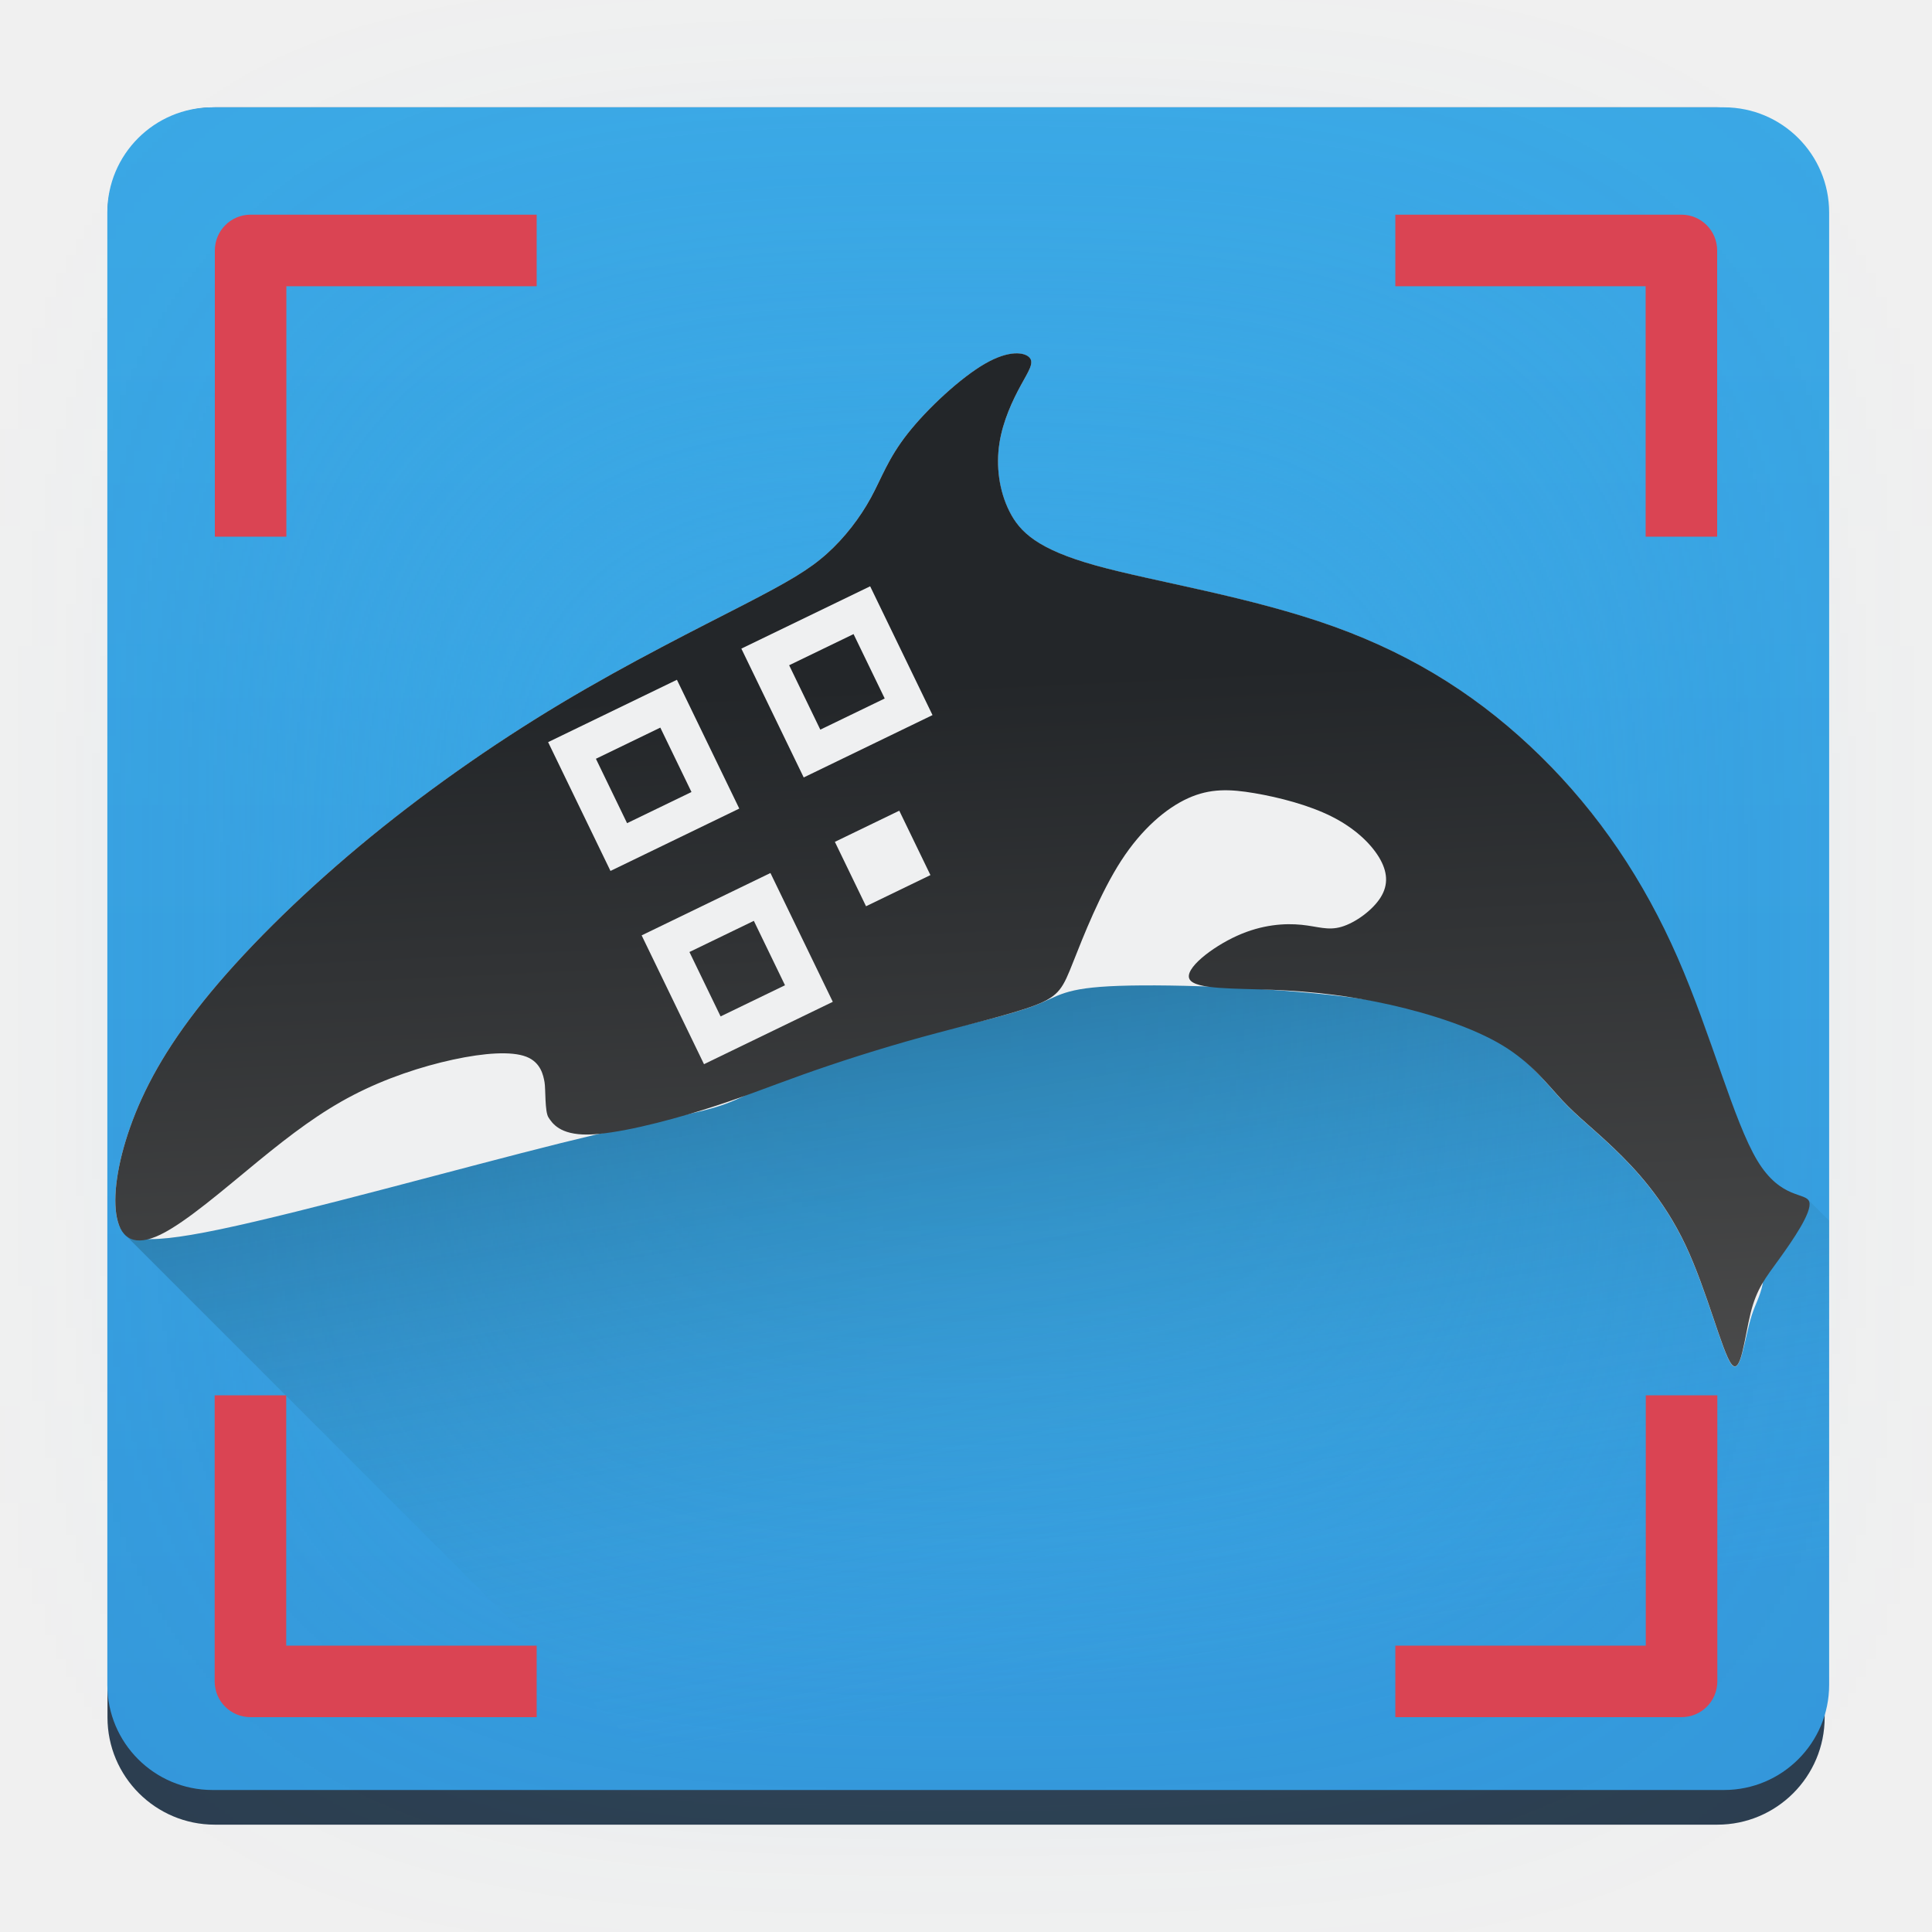
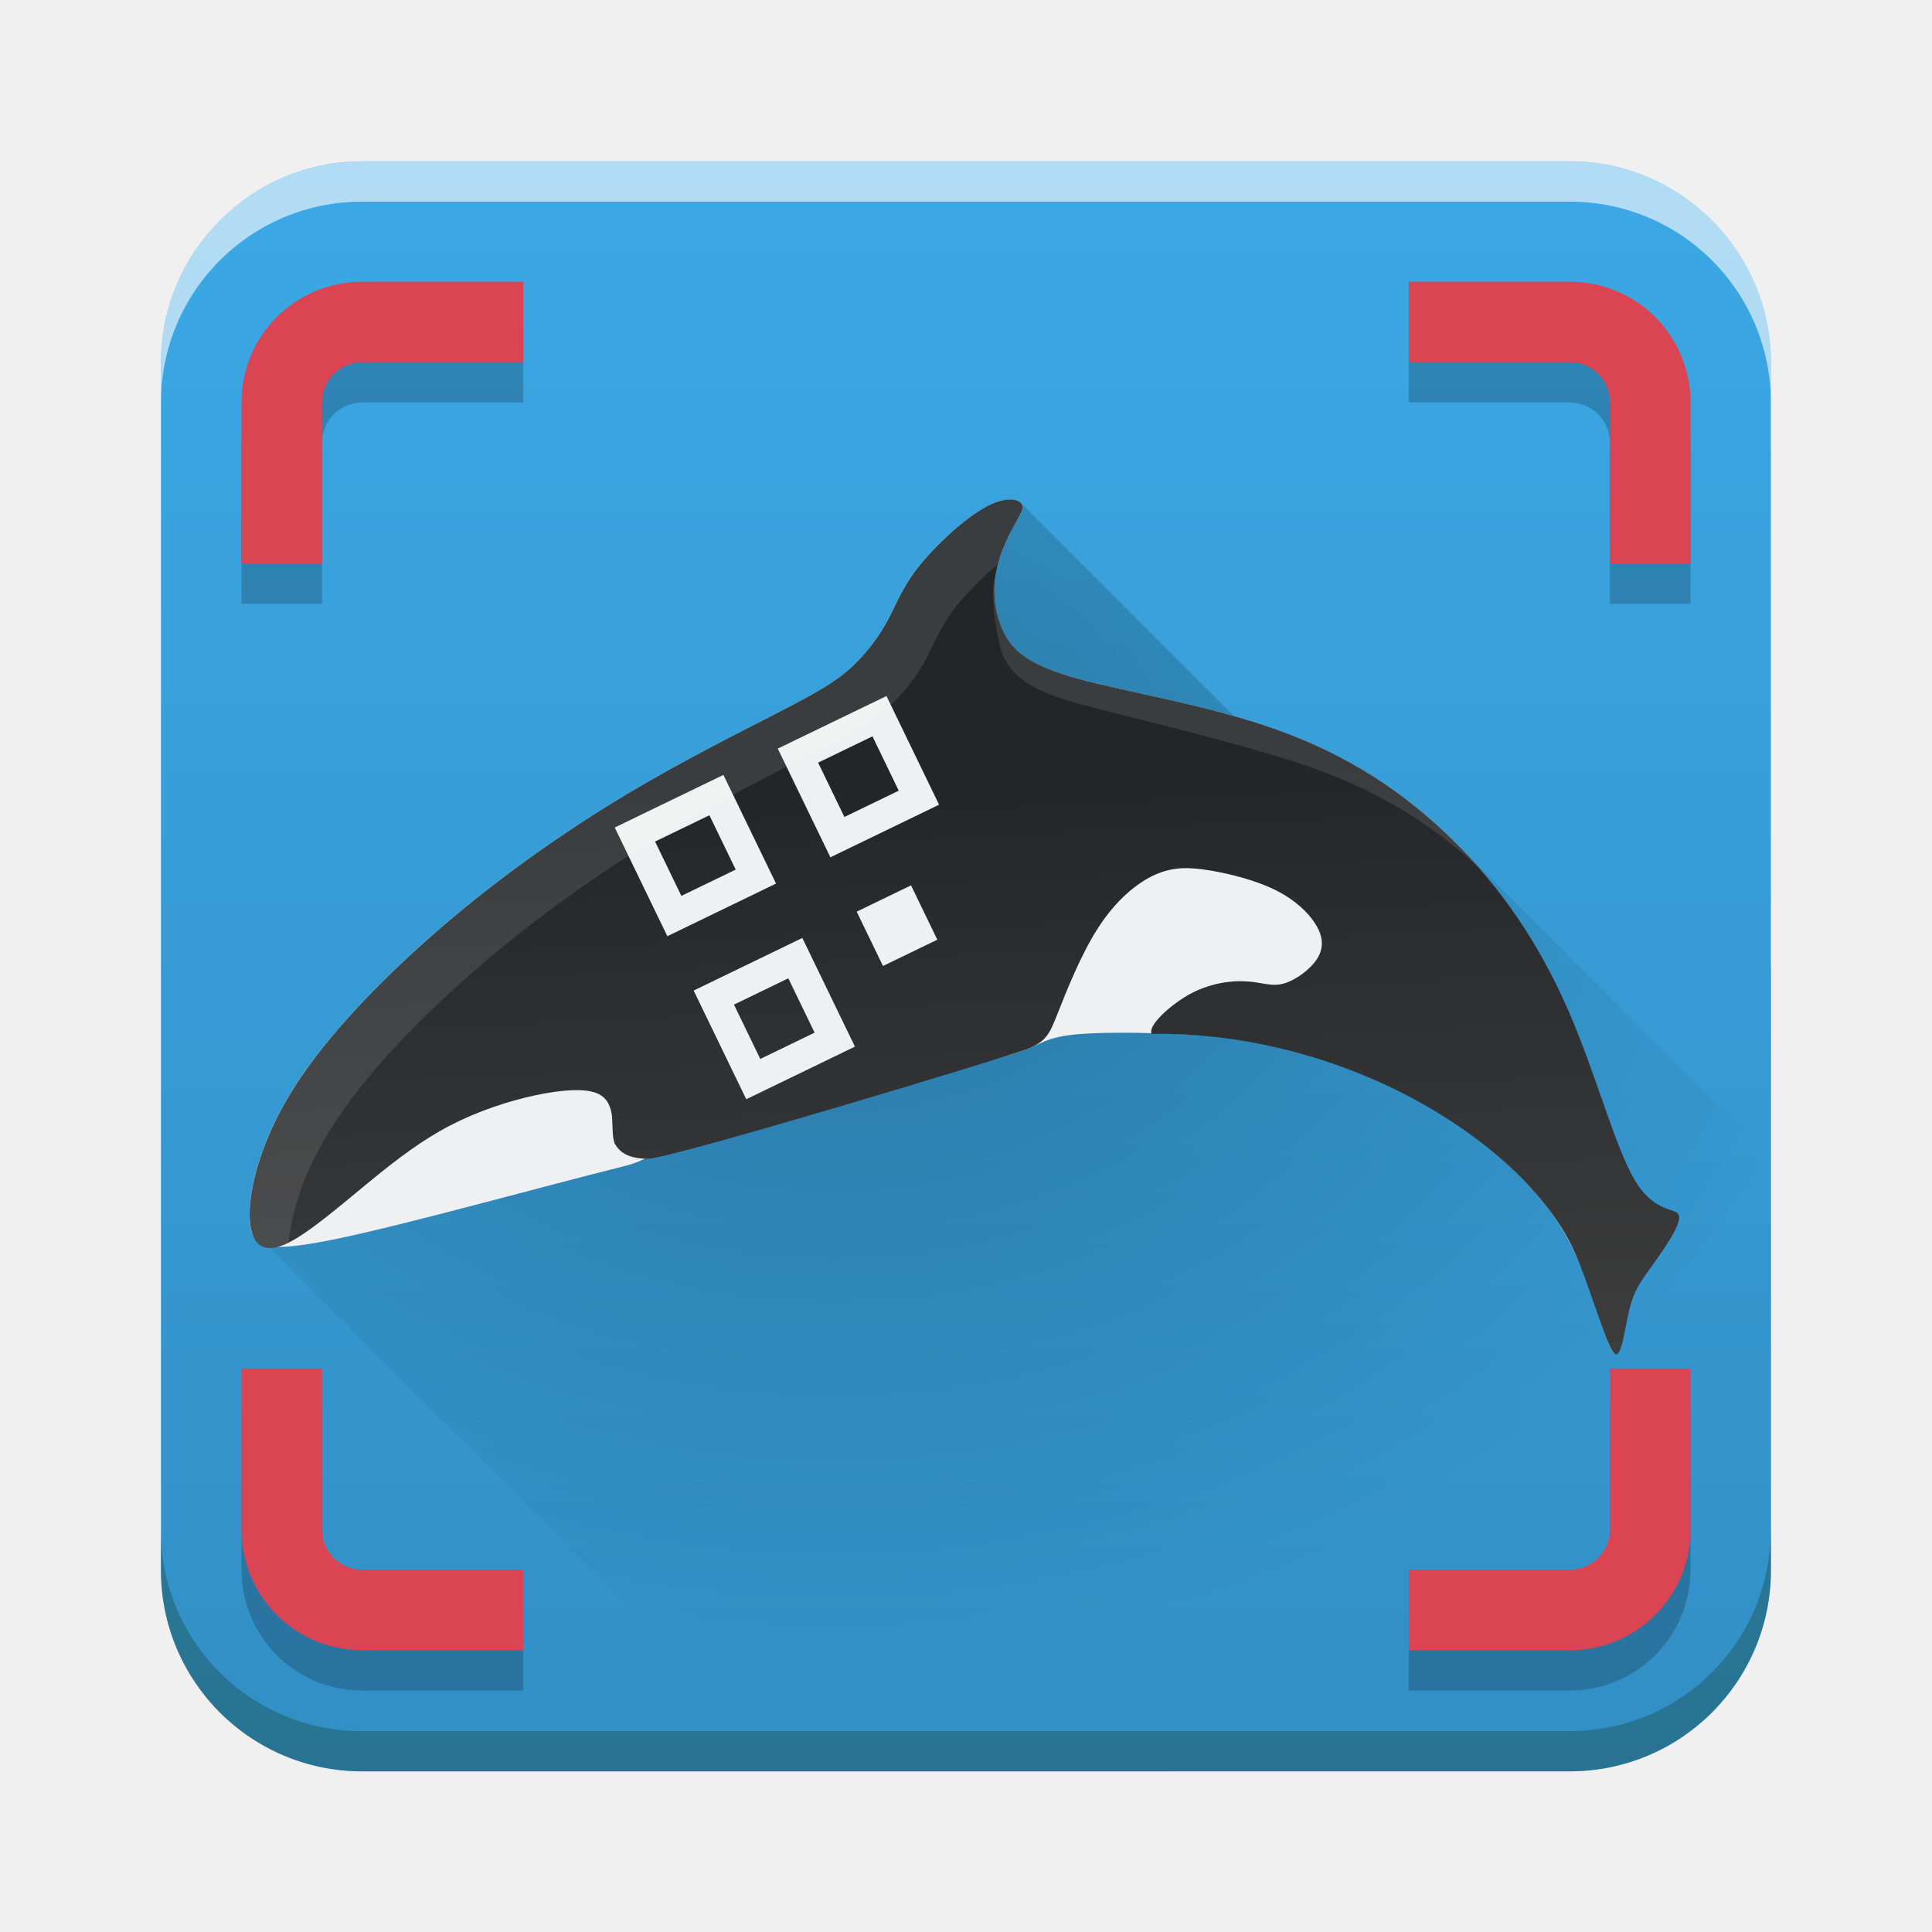
- <svg xmlns="http://www.w3.org/2000/svg" viewBox="0 0 54 54">
+ <svg xmlns="http://www.w3.org/2000/svg" version="1.1" viewBox="0 0 48 48">
  <defs>
-     <linearGradient id="a" x1="117" x2="117" y1="69" y2="16.5" gradientTransform="matrix(1.1428 0 0 1.1429 -106.7 -27.857)" gradientUnits="userSpaceOnUse">
-       <stop offset="0" stop-color="#2c3e50" />
-       <stop offset="1" stop-color="#34495e" />
+     <linearGradient id="c" x1="72.839" x2="98.156" y1="52.81" y2="24.853" gradientTransform="matrix(.4124 -.41136 .37346 .41442 15.906 47.017)" gradientUnits="userSpaceOnUse">
+       <stop stop-color="#3f3f3f" offset="0" />
+       <stop stop-color="#232629" offset="1" />
    </linearGradient>
-     <linearGradient id="e" x1="72.839" x2="98.156" y1="52.81" y2="24.853" gradientUnits="userSpaceOnUse">
-       <stop offset="0" stop-color="#4d4d4d" />
-       <stop offset="1" stop-color="#232629" />
+     <linearGradient id="b" x1="6.615" x2="6.615" y1="1.059" y2="11.642" gradientTransform="matrix(3.7795 0 0 3.7795 .0006346 .010137)" gradientUnits="userSpaceOnUse">
+       <stop stop-color="#3ba8e5" offset="0" />
+       <stop stop-color="#328fc5" offset="1" />
    </linearGradient>
-     <linearGradient id="b" x1="30" x2="30" y1="51" y2="-15" gradientUnits="userSpaceOnUse">
-       <stop offset="0" stop-color="#3498db" />
-       <stop offset="1" stop-color="#3daee9" />
-     </linearGradient>
-     <filter id="c" width="2.123" height="2.123" x="-.562" y="-.562" color-interpolation-filters="sRGB">
-       <feGaussianBlur stdDeviation="7.02" />
-     </filter>
-     <linearGradient id="d" x1="34" x2="40.372" y1="8" y2="45.42" gradientUnits="userSpaceOnUse">
+     <radialGradient id="a" cx="20.865" cy="17.341" r="18.883" gradientTransform="matrix(1.3535 0 0 1.1295 -7.5084 .1996)" gradientUnits="userSpaceOnUse">
      <stop offset="0" />
-       <stop offset="1" stop-color="#3daee9" stop-opacity="0" />
-     </linearGradient>
+       <stop stop-opacity="0" offset="1" />
+     </radialGradient>
  </defs>
-   <rect width="47.996" height="48" x="3.004" y="3" fill="url(#a)" stroke-dashoffset="24.945" stroke-linecap="square" stroke-linejoin="round" stroke-width=".432" paint-order="markers fill stroke" ry="3" />
-   <rect width="48.125" height="47.031" x="3" y="3" fill="url(#b)" stroke-dashoffset="24.945" stroke-linecap="square" stroke-linejoin="round" stroke-width=".428" paint-order="markers fill stroke" ry="2.939" />
-   <path fill="#3daee9" stroke-dashoffset="24.945" stroke-linecap="square" stroke-linejoin="round" stroke-width=".36" d="M12 12h30v30H12z" filter="url(#c)" opacity=".415" paint-order="markers fill stroke" />
-   <path fill="url(#d)" d="M30 24l-15 5-11.516 5.5 15.531 15.531h29.17a2.933 2.933 0 0 0 2.939-2.939V34.117l-.594-.594-.258.125L48 32l-5-4-4-1-4-2-5-1z" />
-   <path fill="#eff0f1" d="M49.202 34.292c-.275-1.637-1.133-4.715-2.2-7.204-1.067-2.489-2.323-4.36-3.939-5.945-1.616-1.586-3.461-2.791-5.779-3.627-2.319-.835-5.046-1.258-6.664-1.71-1.617-.451-2.116-.929-2.408-1.511-.292-.582-.377-1.27-.28-1.901.097-.632.377-1.214.596-1.616.219-.402.381-.631.246-.78s-.567-.221-1.246.171c-.68.393-1.606 1.249-2.159 1.951-.553.702-.728 1.244-1.031 1.798-.302.554-.729 1.112-1.228 1.56-.499.448-1.065.778-2.318 1.425-1.253.646-3.188 1.605-5.125 2.767-1.937 1.162-3.875 2.526-5.617 3.978s-3.287 2.994-4.362 4.335c-1.076 1.341-1.681 2.481-2.048 3.517-.367 1.036-.494 1.967-.371 2.548.123.581.497.811 2.886.311s6.797-1.731 9.504-2.405c2.707-.674 3.724-.796 4.499-1.057.775-.262 1.314-.665 2.2-1.012.885-.347 2.124-.642 3.374-.936 1.251-.294 2.523-.588 3.203-.85.68-.261.775-.49 2.342-.544 1.567-.055 4.606.062 6.701.352 2.095.289 3.244.751 4.039 1.281s1.235 1.13 1.657 1.58c.422.45.826.75 1.427 1.325.601.574 1.397 1.42 2.006 2.707s1.029 3.01 1.29 3.336.361-.746.567-1.379c.205-.633.515-.828.24-2.464z" />
-   <path fill="url(#e)" d="M108.54 74.238c1.115-.191 2.706-.504 2.921-.964.215-.46-.944-1.065-.527-3.303s2.409-6.1 3.685-10.039c1.276-3.939 1.828-7.934 1.589-11.997-.239-4.064-1.207-7.933-3.207-11.934-2-4.001-4.996-7.995-6.542-10.619-1.546-2.623-1.633-3.863-1.336-4.973.297-1.11.98-2.091 1.831-2.771.851-.68 1.878-1.065 2.62-1.298.743-.233 1.213-.319 1.212-.68-.001-.361-.469-.999-1.788-1.362-1.32-.363-3.488-.448-5.002-.257-1.513.191-2.362.658-3.386.979-1.024.32-2.21.49-3.363.426-1.152-.064-2.255-.361-4.6-1.128-2.344-.767-5.918-2.001-9.729-2.981-3.811-.979-7.855-1.703-11.751-2.065-3.896-.362-7.642-.362-10.559-.021-2.917.341-5.002 1.022-6.663 1.873-1.661.852-2.895 1.873-3.406 2.768-.511.894-.299 1.66 1.023 2.129 1.321.469 3.746.639 5.832.852 2.086.213 3.832.468 5.535 1.022 1.702.553 3.364 1.405 4.705 2.278 1.341.873 2.363 1.767 2.704 2.49.341.723 0 1.277-.17 1.554-.171.277-.937 1.044-.99 1.385-.053.341-.16 1.021.85 2.002 1.01.98 3.138 2.262 4.871 3.189 1.733.927 3.081 1.505 4.71 2.291 1.629.786 3.549 1.784 5.484 2.899 1.935 1.115 3.899 2.353 5.068 2.883 1.169.53 1.554.359 2.742-.192 1.188-.552 3.199-1.493 4.964-1.896 1.765-.403 3.304-.275 4.407.15 1.104.425 1.787 1.152 2.531 2.172.744 1.02 1.555 2.344 2.001 3.555.446 1.212.531 2.318.383 3.127-.149.809-.532 1.319-1.235 1.49-.704.171-1.718.002-2.338-.34-.621-.342-.833-.85-1.365-1.489-.532-.639-1.382-1.404-2.656-1.895-1.274-.491-2.966-.703-3.092-.136-.126.568 1.319 1.917 2.651 3.344 1.331 1.426 2.553 2.933 3.701 4.686 1.147 1.753 2.219 3.751 2.692 5.41.472 1.659.345 2.979.366 4.086.021 1.107.191 2.001.298 3.492.106 1.491.149 3.575-.553 5.981-.703 2.406-2.149 5.13-2.192 5.875-.042.745 1.32-.489 2.321-1.14 1.001-.651 1.642-.719 2.757-.909z" transform="matrix(.4124 -.41136 .37346 .41442 -22.761 49.078)" />
-   <g fill="#da4453" stroke-dashoffset="24.945" stroke-linecap="square" stroke-linejoin="round" stroke-width=".432">
-     <path d="M6 47.001c.003.55.45.994 1 .994h8v-1.999H8V39H6v8.001zM6.999 6c-.55.003-.994.45-.994 1v8h1.999v-7H15V6H6.999zM48 47.001c-.003.55-.45.994-1 .994h-8v-1.999h7V39h2v8.001zM47.001 6c.55.003.994.45.994 1v8h-1.999v-7H39V6h8.001z" paint-order="markers fill stroke" />
+   <rect x="3.999" y="4.009" width="40" height="40" rx="5" ry="5" fill="url(#b)" stroke-width="3.78" paint-order="stroke fill markers" />
+   <path d="m25.359 12.492-4.004 6.832-15.121 11.215 13.469 13.471h19.297c2.77 0 5-2.23 5-5v-10.234l-7.918-7.918-3.227-0.869-7.496-7.496z" fill="url(#a)" opacity=".251" stroke-linecap="round" stroke-width="3.78" />
+   <path d="m9 8c-1.662 0-3 1.338-3 3v4h2v-4c0-0.554 0.446-1 1-1h4v-2zm26 0v2h4c0.554 0 1 0.446 1 1v4h2v-4c0-1.662-1.338-3-3-3zm-29 27v4c0 1.662 1.338 3 3 3h4v-2h-4c-0.554 0-1-0.446-1-1v-4zm34 0v4c0 0.554-0.446 1-1 1h-4v2h4c1.662 0 3-1.338 3-3v-4z" opacity=".2" />
+   <path d="m8.996 4.011a4.989 4.989 0 0 0-4.997 4.997v1.002c0-2.77 2.23-5 5-5h29.998c2.77 0 5 2.23 5 5v14.003h0.004v-15.001a4.989 4.989 0 0 0-5-5z" fill="#fff" opacity=".6" stroke-width="3.78" />
+   <path d="m8.993 44.009a4.989 4.989 0 0 1-4.997-4.997v-1.002c0 2.77 2.23 5 5 5h29.998c2.77 0 5-2.23 5-5v-14.003h0.004v15.001a4.989 4.989 0 0 1-5 5z" fill="#12311b" opacity=".3" stroke-width="3.978" />
+   <path d="m9 7c-1.662 0-3 1.338-3 3v4h2v-4c0-0.554 0.446-1 1-1h4v-2h-4zm26 0v2h4c0.554 0 1 0.446 1 1v4h2v-4c0-1.662-1.338-3-3-3h-4zm-29 27v4c0 1.662 1.338 3 3 3h4v-2h-4c-0.554 0-1-0.446-1-1v-4h-2zm34 0v4c0 0.554-0.446 1-1 1h-4v2h4c1.662 0 3-1.338 3-3v-4h-2z" fill="#da4453" />
+   <g transform="matrix(.75003 0 0 .75003 -25.219 6.5481)">
+     <path d="m87.027 30.968c-0.275-1.637-0.291-3.453-1.358-5.942-1.067-2.489-2.323-4.36-3.939-5.945-1.616-1.586-3.461-2.791-5.779-3.627-2.319-0.835-5.046-1.258-6.664-1.71-1.617-0.451-2.116-0.929-2.408-1.511-0.292-0.582-0.377-1.27-0.28-1.901 0.097-0.632 0.377-1.214 0.596-1.616 0.219-0.402 0.381-0.631 0.246-0.78s-0.567-0.221-1.246 0.171c-0.68 0.393-1.606 1.249-2.159 1.951-0.553 0.702-0.728 1.244-1.031 1.798-0.302 0.554-0.729 1.112-1.228 1.56-0.499 0.448-1.065 0.778-2.318 1.425-1.253 0.646-3.188 1.605-5.125 2.767-1.937 1.162-3.875 2.526-5.617 3.978s-3.287 2.994-4.362 4.335c-1.076 1.341-1.681 2.481-2.048 3.517-0.367 1.036-0.494 1.967-0.371 2.548 0.123 0.581 0.497 0.811 2.886 0.311s6.797-1.731 9.504-2.405c2.707-0.674 1.057-3.462 1.833-3.724 0.775-0.262 3.981 2.002 4.866 1.654 0.885-0.347 2.124-0.642 3.374-0.936 1.251-0.294 2.523-0.588 3.203-0.85 0.68-0.261 0.775-0.49 2.342-0.544 1.567-0.055 4.606 0.062 6.701 0.352 2.095 0.289 3.244 0.751 4.039 1.281s1.235 1.13 1.657 1.58c0.422 0.45 0.826 0.75 1.427 1.325 0.601 0.574 1.397 1.42 2.006 2.707s1.029 3.01 1.29 3.336-0.48-2.008-0.275-2.641c0.205-0.633 0.515-0.828 0.24-2.464z" fill="#eff0f1" />
+     <path d="m88.393 33.133c0.389-0.537 0.928-1.322 0.845-1.601-0.083-0.279-0.787-0.053-1.451-1.152-0.664-1.099-1.285-3.519-2.23-5.676-0.945-2.157-2.209-4.04-3.825-5.625-1.616-1.586-3.461-2.791-5.779-3.627-2.319-0.835-5.046-1.258-6.663-1.71-1.617-0.451-2.116-0.929-2.408-1.511-0.292-0.582-0.377-1.27-0.28-1.901 0.097-0.632 0.377-1.214 0.596-1.616 0.219-0.402 0.381-0.631 0.246-0.78-0.135-0.149-0.567-0.221-1.246 0.171-0.68 0.393-1.606 1.249-2.158 1.951-0.553 0.702-0.728 1.244-1.031 1.798-0.303 0.554-0.729 1.112-1.228 1.56-0.499 0.448-1.065 0.778-2.318 1.425-1.253 0.646-3.188 1.605-5.125 2.767-1.937 1.162-3.875 2.526-5.617 3.978-1.742 1.453-3.287 2.994-4.362 4.335-1.076 1.341-1.681 2.481-2.049 3.517-0.367 1.036-0.494 1.967-0.371 2.548 0.123 0.581 0.497 0.811 1.217 0.462 0.72-0.349 1.784-1.276 2.723-2.046 0.94-0.77 1.755-1.382 2.664-1.853 0.909-0.471 1.912-0.801 2.791-0.991 0.879-0.19 1.634-0.24 2.045-0.08 0.411 0.159 0.477 0.529 0.51 0.714 0.033 0.185 0.003 0.818 0.109 0.981 0.105 0.163 0.316 0.489 1.098 0.48 0.782-9e-3 11.828-3.354 12.508-3.615 0.68-0.261 0.775-0.49 1.059-1.208 0.284-0.717 0.762-1.935 1.339-2.828 0.577-0.893 1.26-1.473 1.874-1.751 0.614-0.278 1.167-0.258 1.855-0.141 0.688 0.117 1.516 0.332 2.153 0.65 0.636 0.319 1.085 0.742 1.326 1.139 0.241 0.396 0.274 0.766 0.047 1.126-0.226 0.36-0.708 0.707-1.091 0.821-0.384 0.114-0.661-0.01-1.119-0.056-0.458-0.046-1.094-0.013-1.803 0.307-0.708 0.321-1.629 1.133-1.469 1.421 6.578-0.082 12.435 3.724 14.002 7.219 0.503 1.123 1.029 3.01 1.29 3.336 0.261 0.326 0.362-0.746 0.531-1.427 0.17-0.681 0.409-0.973 0.797-1.511z" fill="url(#c)" stroke-width=".57" />
+     <path d="m53.987 18.681 1.743 3.6 3.6-1.743-1.743-3.6zm5.401-2.614 1.743 3.601 3.6-1.743-1.743-3.6zm-4.065 3.079 1.8-0.871 0.871 1.8-1.8 0.871zm5.401-2.614 1.8-0.871 0.871 1.8-1.8 0.871zm-4.123 7.55 1.743 3.6 3.6-1.743-1.743-3.6zm5.401-2.614 0.871 1.8 1.8-0.871-0.871-1.8zm-4.065 3.079 1.8-0.871 0.871 1.8-1.8 0.871z" color="#232629" fill="#eff0f1" stroke-width="2" />
+     <path d="m67.023 7.816c-0.21 0.012-0.486 0.093-0.825 0.289-0.34 0.196-0.742 0.508-1.128 0.859-0.193 0.175-0.382 0.362-0.557 0.547-0.175 0.185-0.336 0.369-0.474 0.544-0.553 0.702-0.729 1.245-1.031 1.799-0.151 0.277-0.335 0.555-0.542 0.82-0.104 0.133-0.213 0.261-0.328 0.385-0.114 0.123-0.235 0.243-0.359 0.354-0.499 0.448-1.064 0.778-2.318 1.424-0.627 0.323-1.422 0.724-2.305 1.19-0.882 0.466-1.851 0.997-2.82 1.578-1.937 1.162-3.875 2.524-5.617 3.976-0.87 0.726-1.692 1.477-2.43 2.211-0.369 0.367-0.718 0.73-1.042 1.086-0.323 0.356-0.622 0.704-0.891 1.039-0.538 0.67-0.96 1.29-1.292 1.872-0.332 0.582-0.574 1.128-0.758 1.646-0.183 0.518-0.307 1.008-0.37 1.443-1.13e-4 7.84e-4 1.13e-4 0.002 0 0.003-0.062 0.434-0.064 0.812-0.003 1.101 0.039 0.184 0.108 0.329 0.201 0.435 0.017 0.019 0.031 0.041 0.049 0.057 0.081 0.071 0.181 0.117 0.299 0.13 0.119 0.013 0.255-0.005 0.414-0.057 0.079-0.026 0.165-0.06 0.255-0.104 0.01-0.005 0.023-0.016 0.034-0.021 0.045-0.494 0.167-1.069 0.388-1.693 0.367-1.036 0.971-2.177 2.047-3.518 1.076-1.341 2.62-2.881 4.362-4.333 1.742-1.453 3.682-2.817 5.62-3.979 1.937-1.162 3.872-2.122 5.125-2.768 1.253-0.646 1.819-0.977 2.318-1.424 0.499-0.448 0.924-1.006 1.226-1.56 0.303-0.554 0.479-1.095 1.031-1.797 0.358-0.455 0.872-0.966 1.375-1.383 7.2e-4 -0.003 0.002-0.005 0.003-0.008 0.059-0.225 0.137-0.43 0.221-0.628 0.098-0.232 0.199-0.445 0.294-0.62 0.165-0.303 0.297-0.507 0.294-0.654-5.11e-4 -0.049-0.016-0.09-0.049-0.128-0.068-0.075-0.21-0.13-0.419-0.117zm-0.409 2.453c-0.171 0.452-0.112 1.423 0.174 2.552 0.03 0.077 0.054 0.156 0.091 0.229 0.292 0.582 0.791 1.059 2.409 1.51 1.617 0.451 5.613 1.352 7.932 2.187 2.122 0.764 3.843 1.842 5.359 3.234-0.272-0.31-0.553-0.614-0.849-0.904-1.616-1.586-3.459-2.79-5.778-3.625-0.58-0.209-1.185-0.393-1.792-0.557-1.821-0.493-3.659-0.815-4.872-1.154-1.617-0.451-2.117-0.928-2.409-1.51-0.292-0.582-0.376-1.269-0.279-1.901 0.003-0.021 0.009-0.041 0.013-0.062z" fill="#fff" opacity=".109" stroke-width=".57" />
  </g>
-   <path fill="#eff0f1" stroke-width="2" d="M15.32 20.743l1.743 3.6 3.6-1.743L18.92 19zm5.401-2.614l1.743 3.601 3.6-1.743-1.743-3.6zm-4.065 3.079l1.8-.871.871 1.8-1.8.871zm5.401-2.614l1.8-.871.871 1.8-1.8.871zm-4.123 7.55l1.743 3.6 3.6-1.743-1.743-3.6-3.6 1.743zm5.401-2.614l.871 1.8 1.8-.871-.871-1.8zm-4.065 3.079l1.8-.871.871 1.8-1.8.871z" color="#232629" />
</svg>
